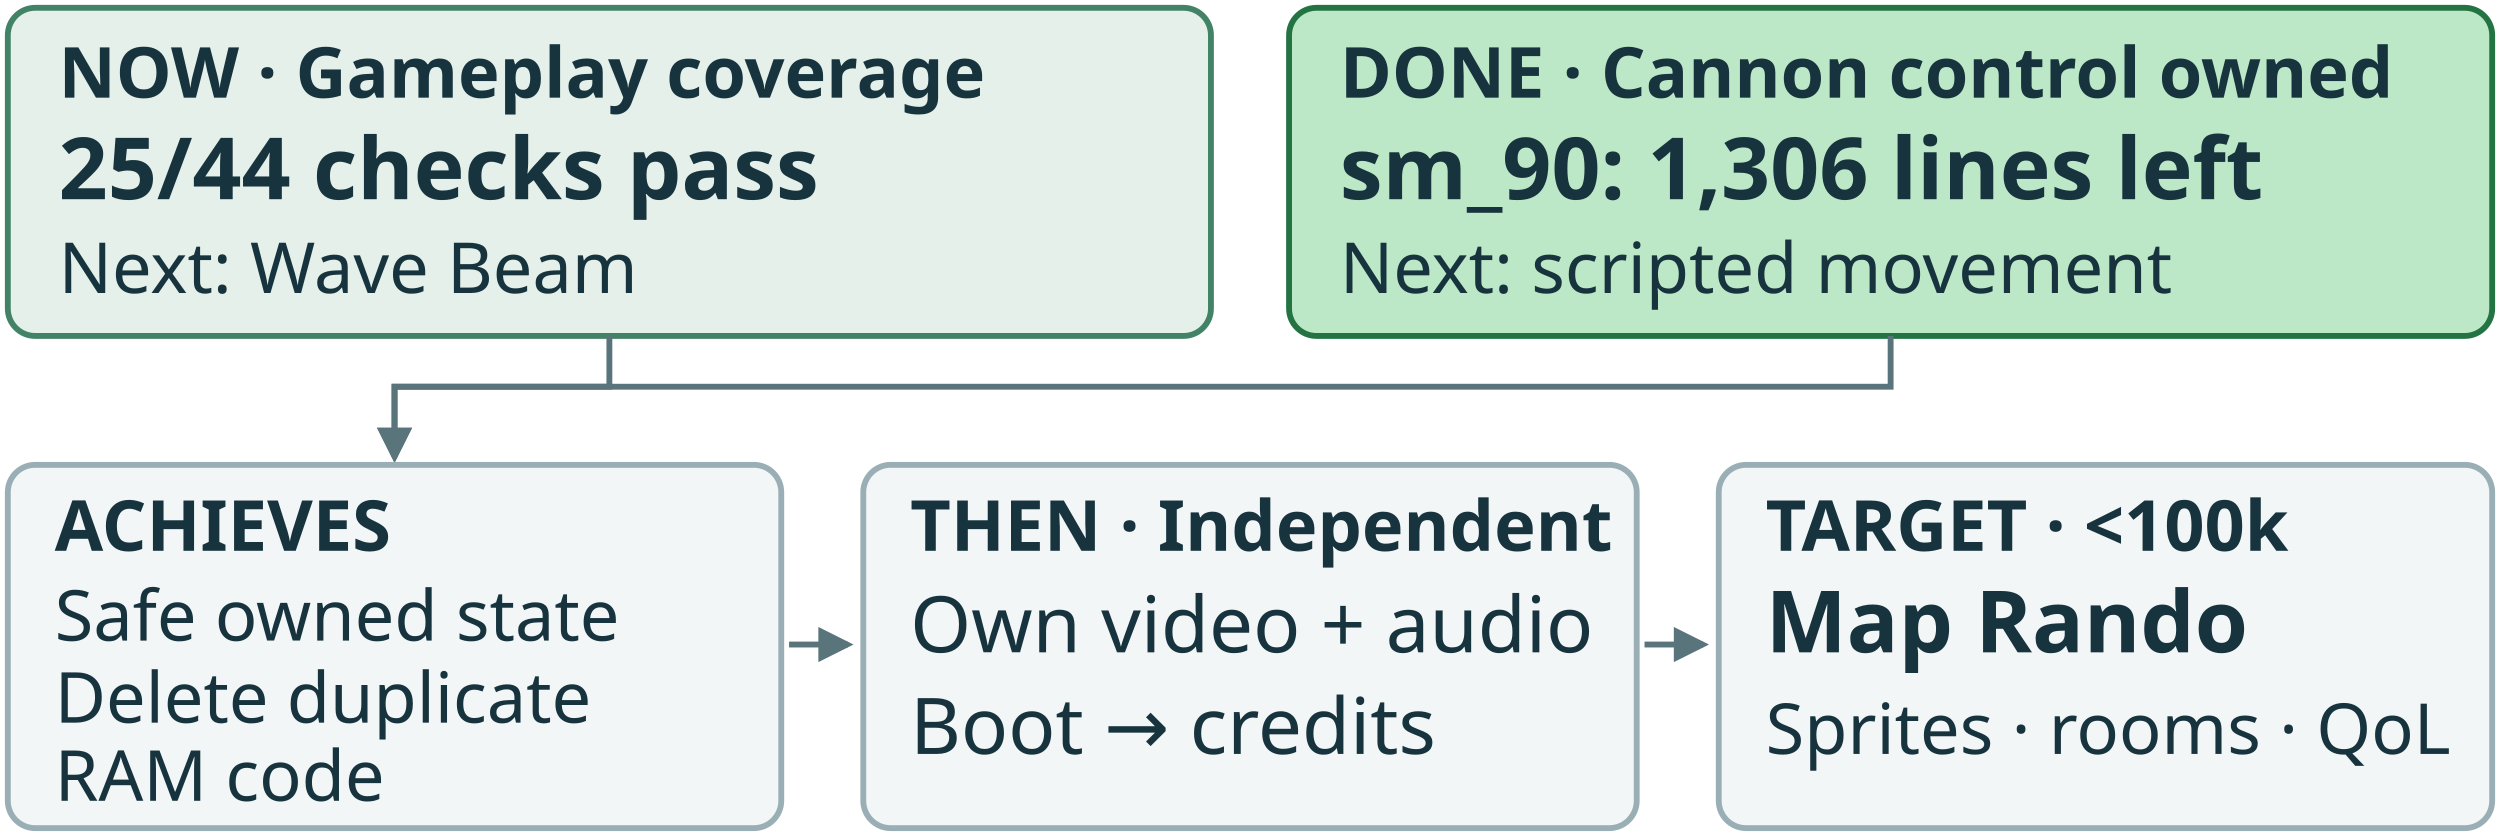
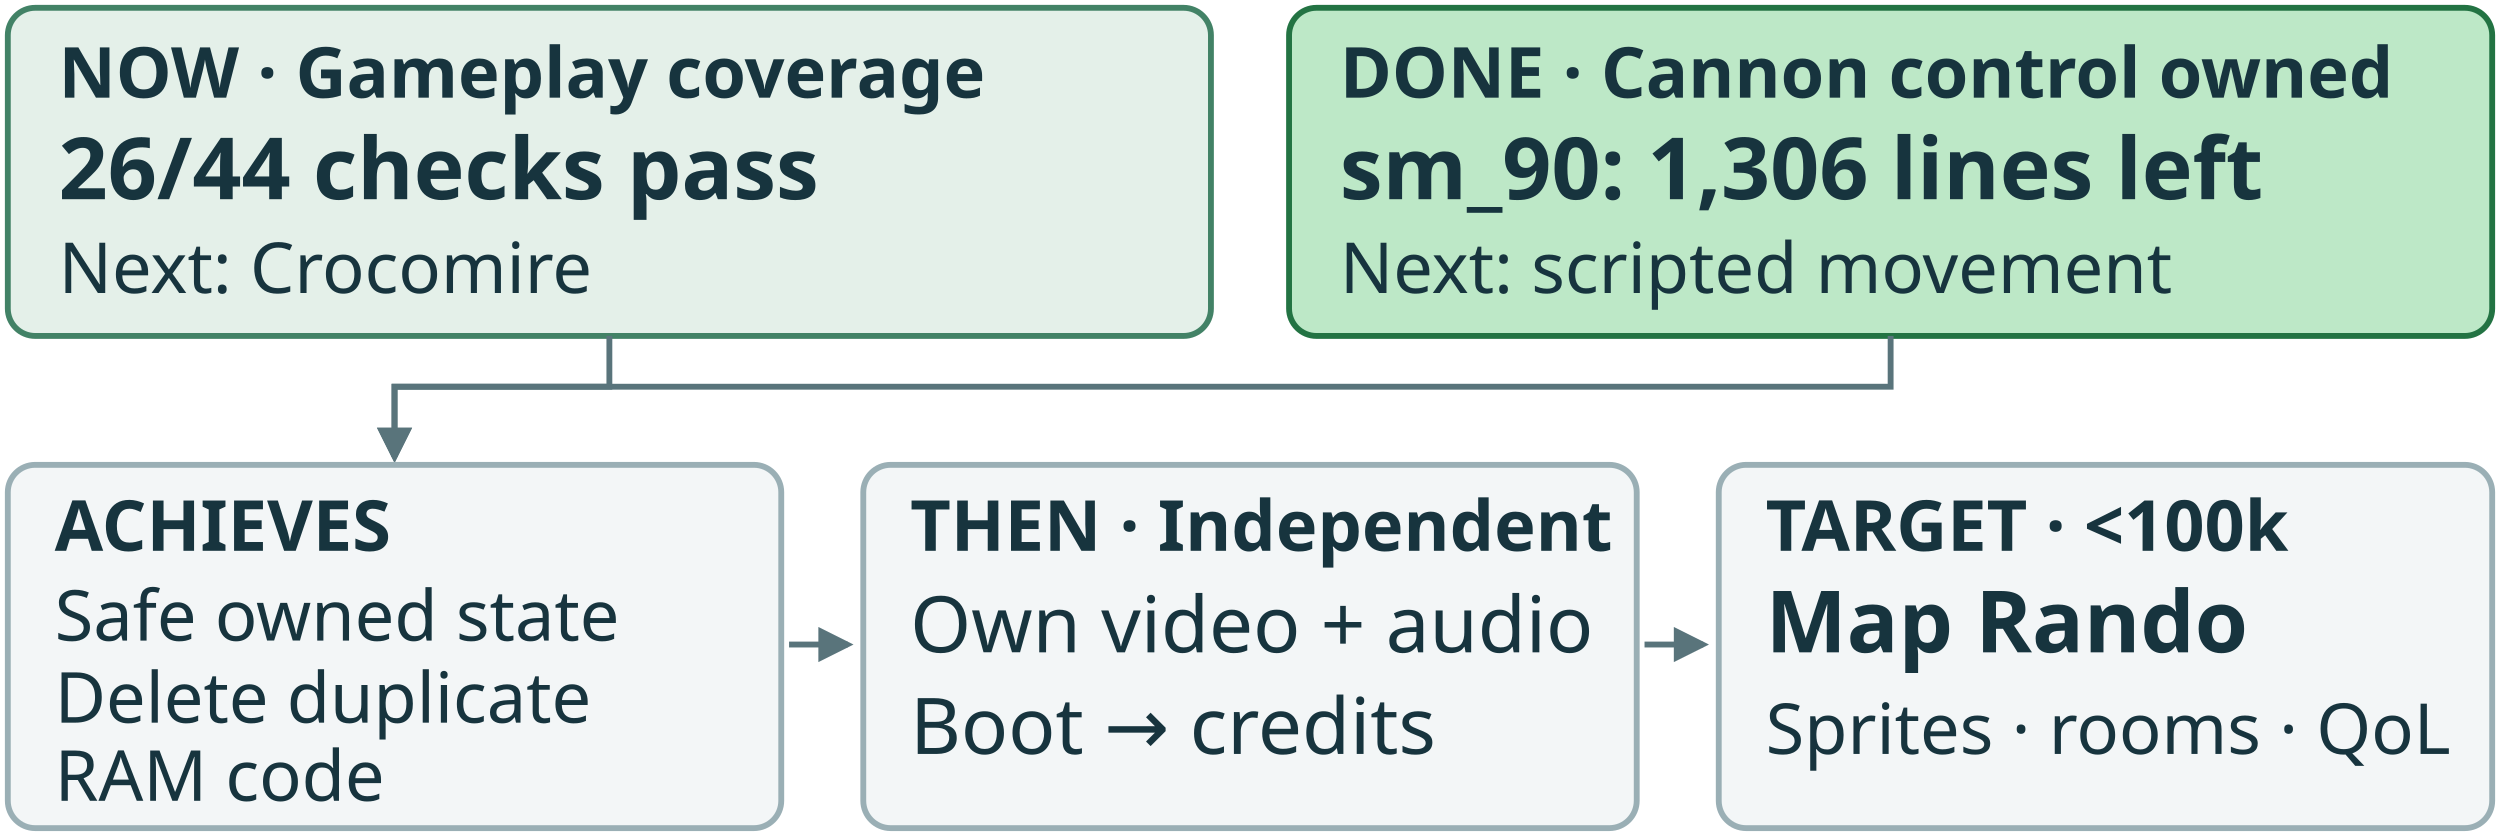
<svg xmlns="http://www.w3.org/2000/svg" width="640" height="214" viewBox="0 0 640 214" role="img" aria-labelledby="title description">
  <defs>
    <marker id="arrow" markerWidth="6" markerHeight="6" refX="5" refY="3" orient="auto">
      <path d="M0 0L6 3L0 6" fill="#59747b" />
    </marker>
  </defs>
  <style>text{font-family:system-ui,Segoe UI,sans-serif;fill:#17343e} .tag{font-size:18px;font-weight:650}.name{font-size:22px;font-weight:650}.note{font-size:20px}.small{font-size:18px}.now{fill:#e4f0e9;stroke:#428266}.done{fill:#bde8c7;stroke:#237343}.later{fill:#f3f6f7;stroke:#9aafb5}rect{stroke-width:1.5}path.link{fill:none;stroke:#59747b;stroke-width:1.5;marker-end:url(#arrow)}</style>
  <g aria-label="Now: gameplay coverage">
    <rect class="now" x="2" y="2" width="308" height="84" rx="7" />
    <text x="15" y="25" class="tag">NOW · Gameplay coverage</text>
-     <text x="15" y="51" class="name">25/44 checks pass</text>
-     <text x="15" y="75" class="small">Next: Wave Beam</text>
+     <text x="15" y="51" class="name">26/44 checks pass</text>
+     <text x="15" y="75" class="small">Next: Crocomire</text>
  </g>
  <g aria-label="Done: cannon control owned; sm_91 deleted. Next: scripted movement in sm_90">
    <rect class="done" x="330" y="2" width="308" height="84" rx="7" />
    <text x="343" y="25" class="tag">DONE · Cannon control owned</text>
    <text x="343" y="51" class="name">sm_90: 1,306 lines left</text>
    <text x="343" y="75" class="small">Next: scripted movement</text>
  </g>
  <path class="link" d="M156 86V99H101V117" />
  <path class="link" d="M484 86V99H101V117" />
  <g aria-label="Achieves: safe owned state with duplicate RAM code deleted">
    <rect class="later" x="2" y="119" width="198" height="93" rx="7" />
    <text x="14" y="141" class="tag">ACHIEVES</text>
    <text x="14" y="164" class="small">Safe owned state</text>
    <text x="14" y="185" class="small">Delete duplicate</text>
    <text x="14" y="205" class="small">RAM code</text>
  </g>
  <path class="link" d="M202 165H217" />
  <g aria-label="Then: independent engine">
    <rect class="later" x="221" y="119" width="198" height="93" rx="7" />
    <text x="233" y="141" class="tag">THEN · Independent</text>
    <text x="233" y="167" class="note">Own video + audio</text>
    <text x="233" y="193" class="note">Boot → credits</text>
  </g>
  <path class="link" d="M421 165H436" />
  <g aria-label="Target: Map Rando engine">
    <rect class="later" x="440" y="119" width="198" height="93" rx="7" />
    <text x="452" y="141" class="tag">TARGET · &lt;100k</text>
    <text x="452" y="167" class="name">Map Rando</text>
    <text x="452" y="193" class="small">Sprites · rooms · QoL</text>
  </g>
</svg>
